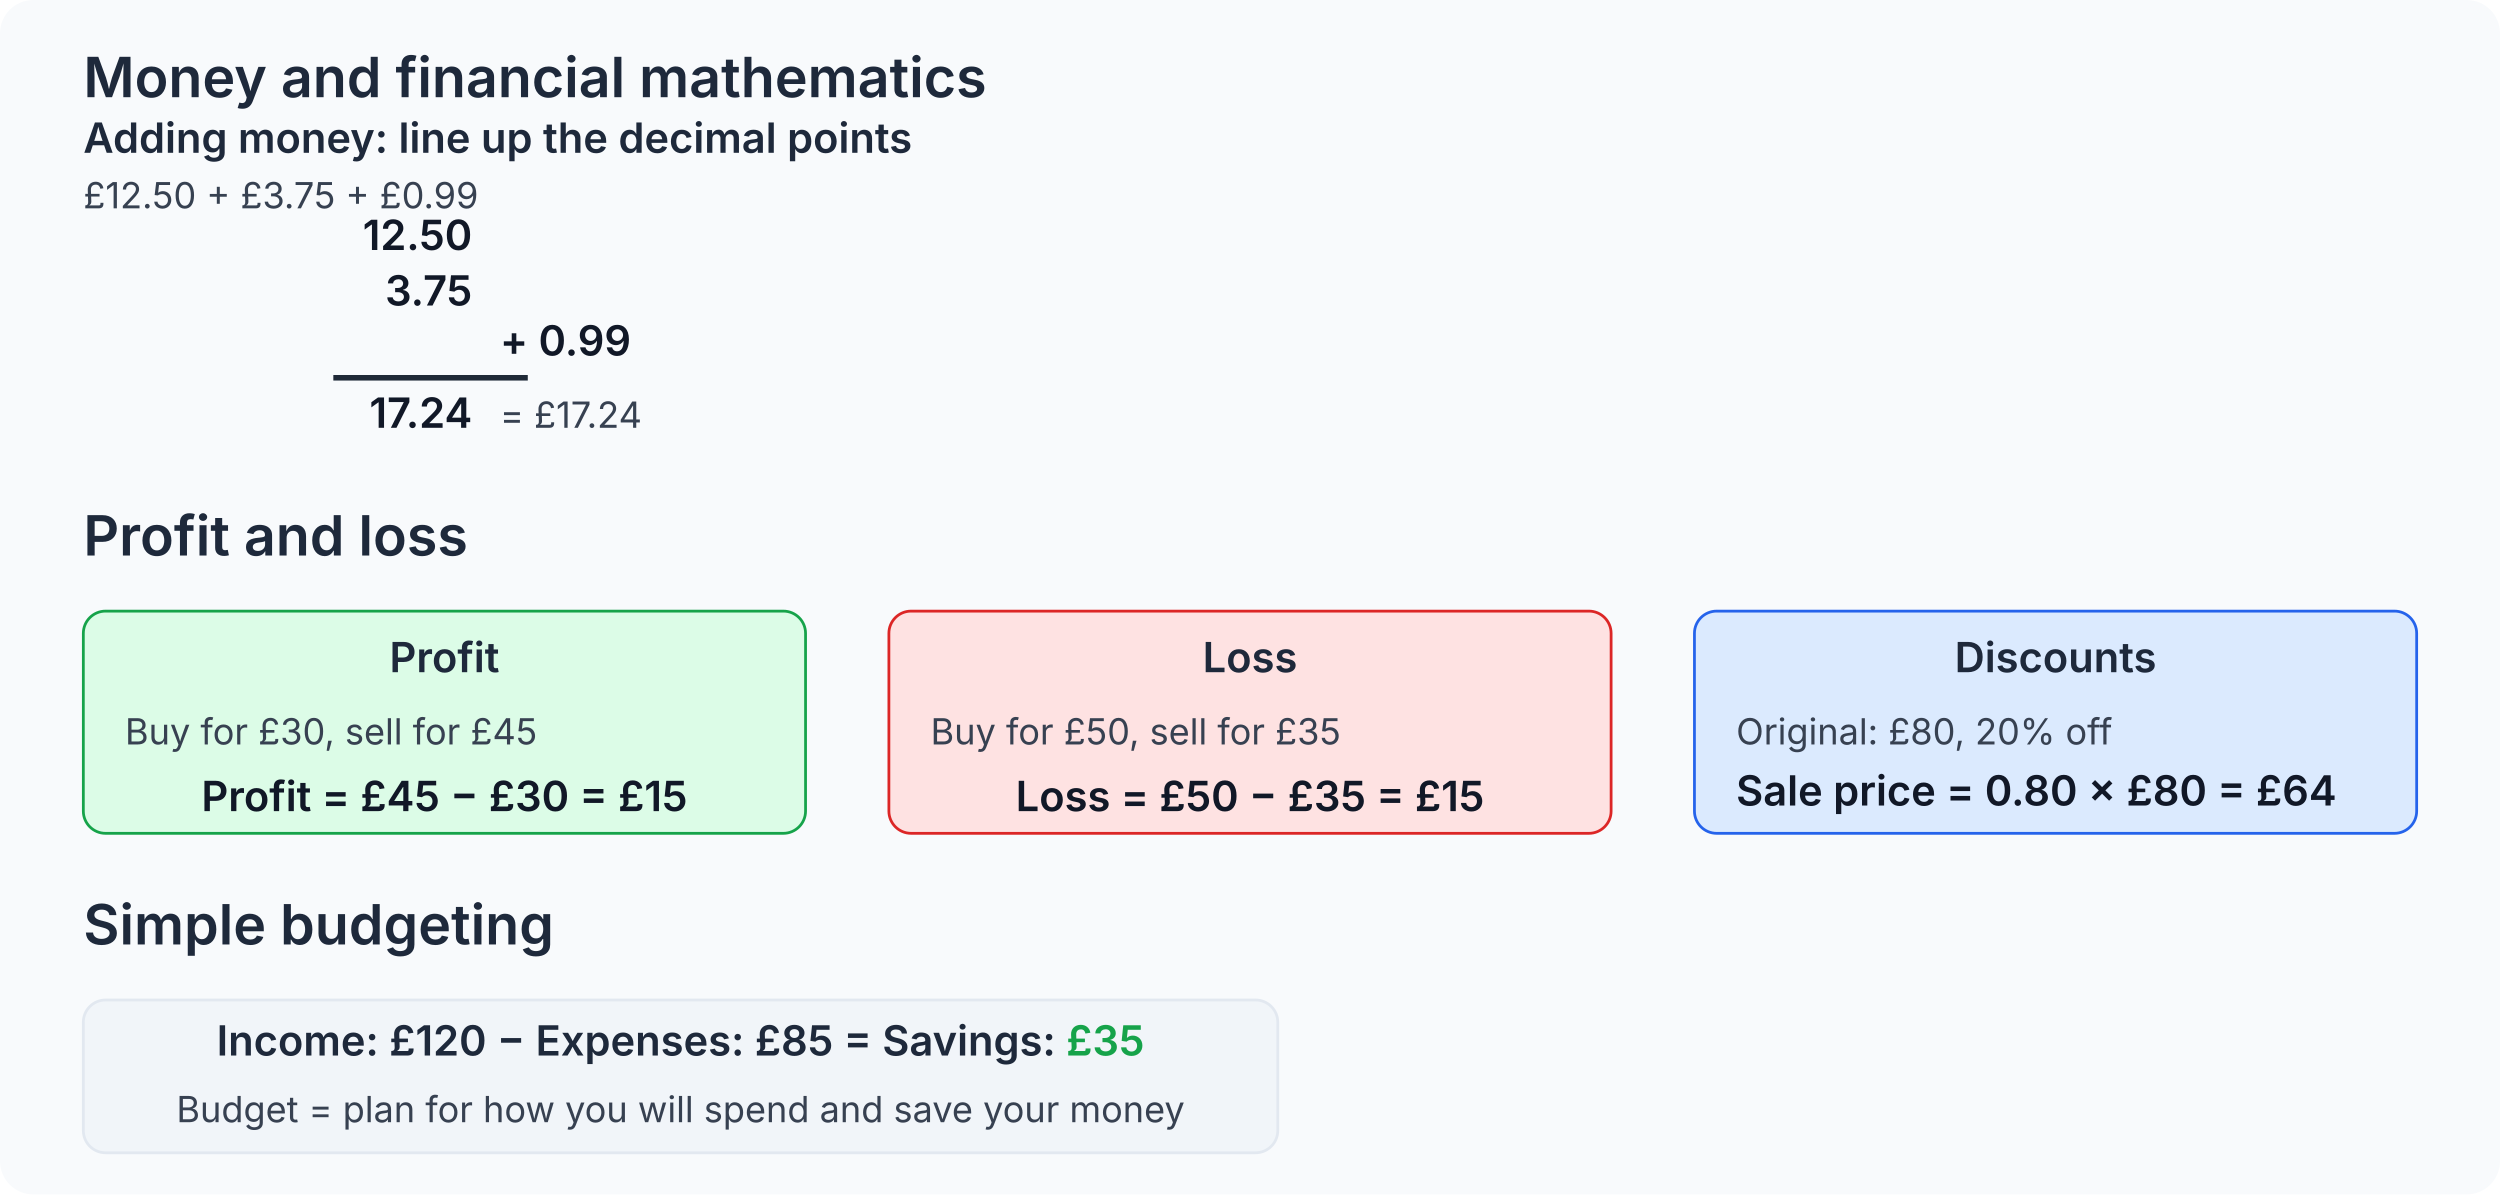
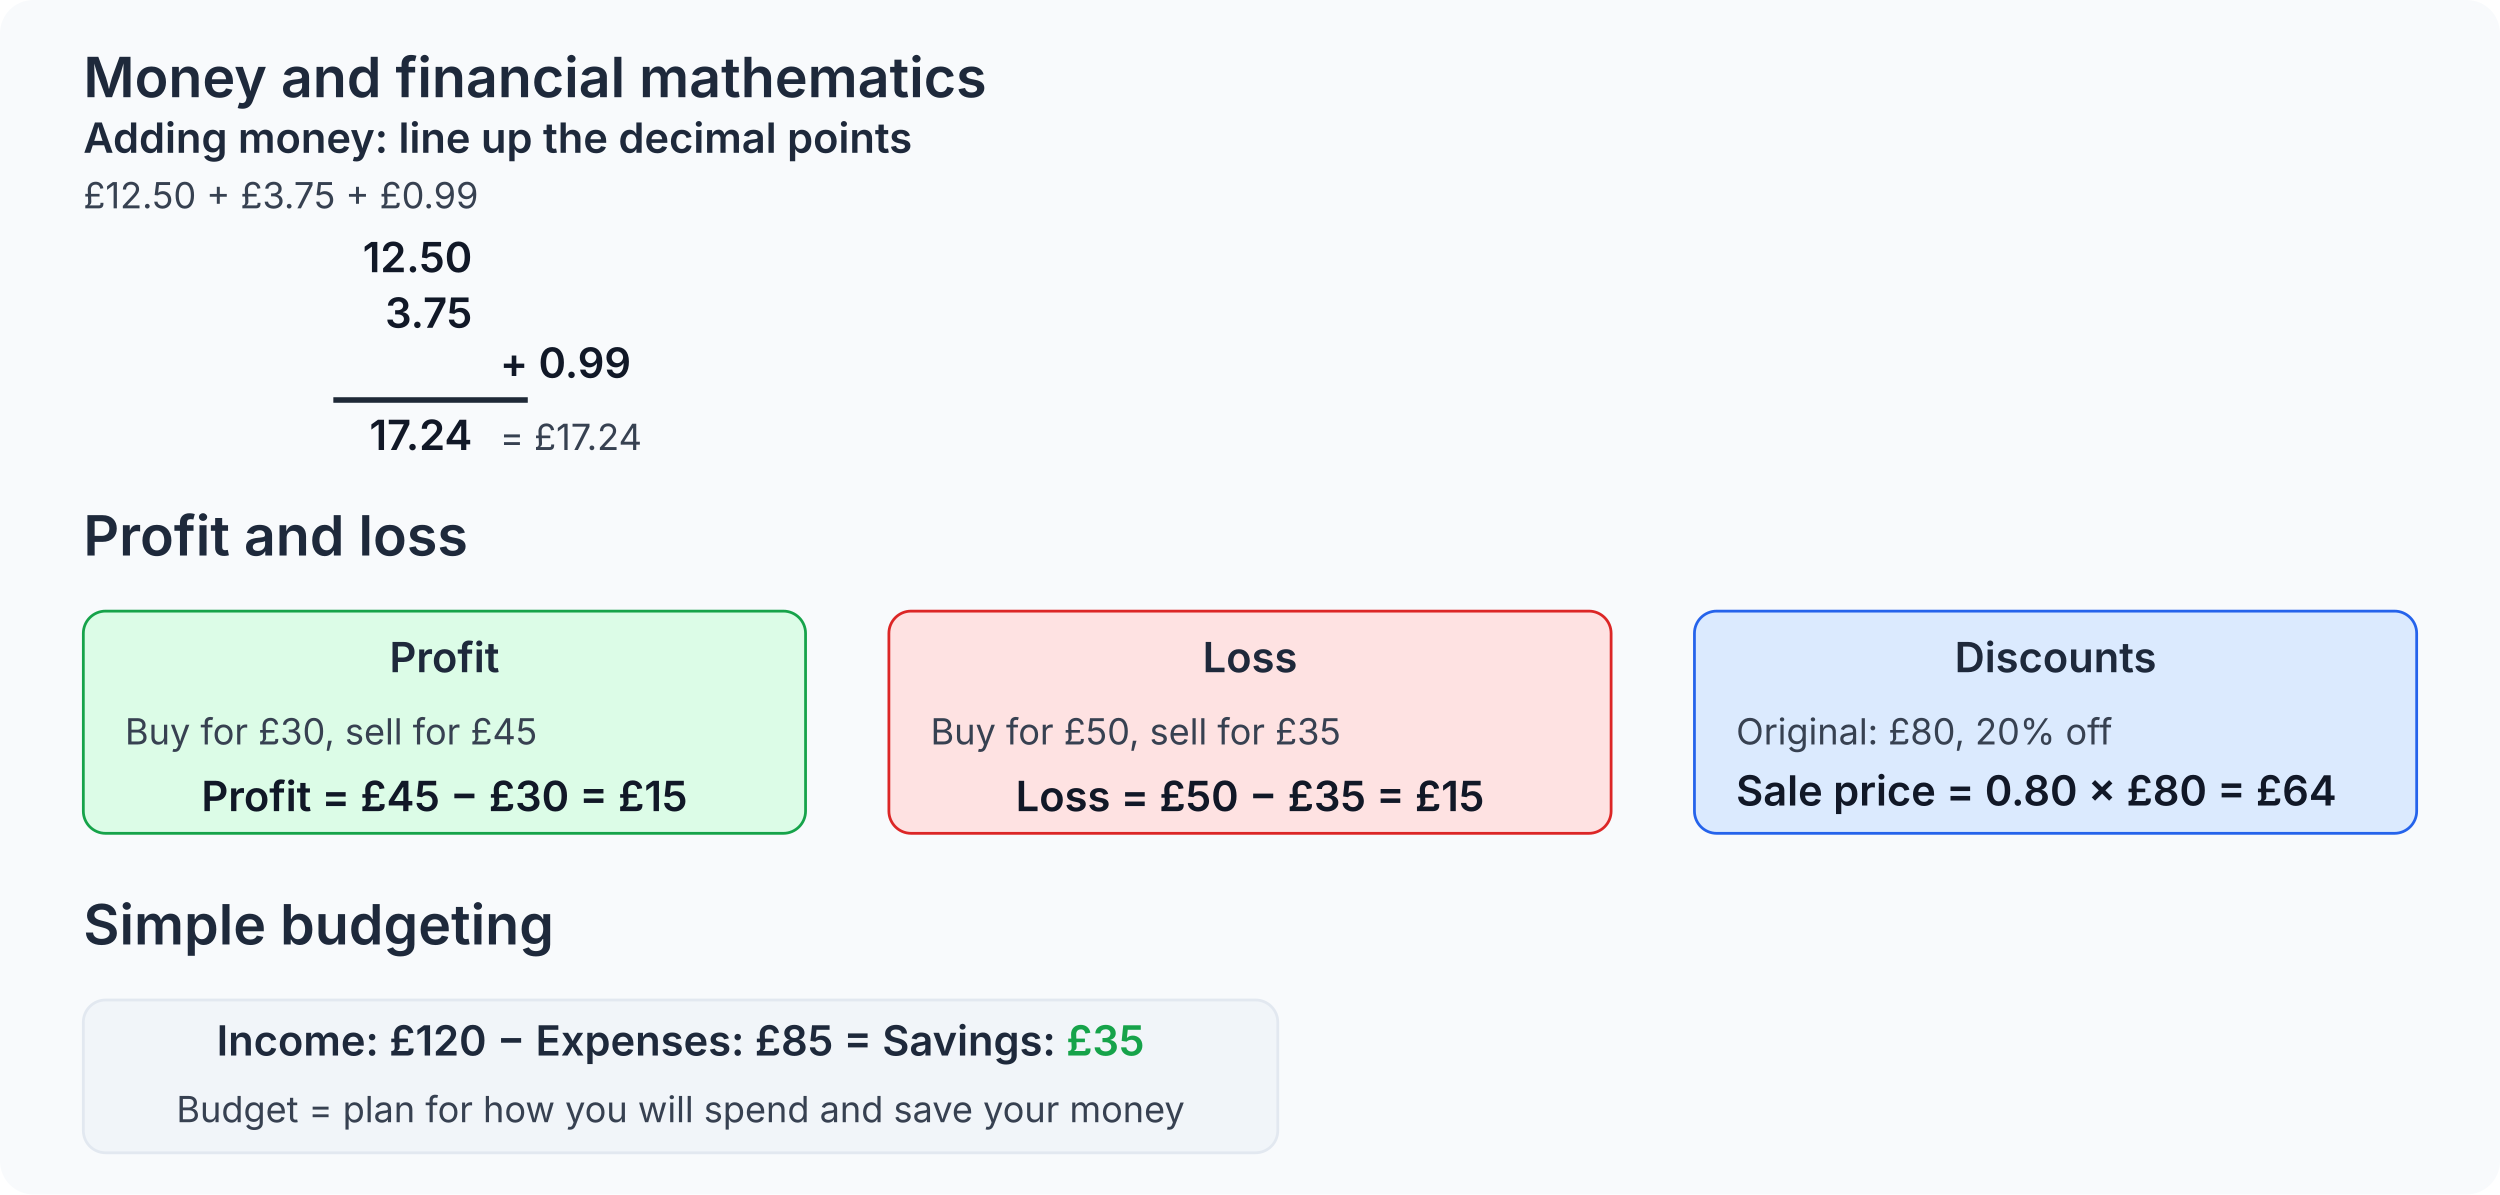
<svg xmlns="http://www.w3.org/2000/svg" viewBox="0 0 900 430" role="img" aria-labelledby="title desc">
  <style>
    text { font-family: system-ui, -apple-system, sans-serif; }
    .heading { font-size: 20px; font-weight: 600; fill: #1e293b; }
    .subhead { font-size: 15px; font-weight: 600; fill: #1e293b; }
    .label { font-size: 13px; fill: #374151; }
    .math { font-size: 15px; fill: #111827; font-weight: 600; }
  </style>
  <rect width="900" height="430" fill="#f8fafc" rx="12" />
  <text x="30" y="35" class="heading">Money and financial mathematics</text>
  <g transform="translate(30, 55)">
    <text x="0" y="0" class="subhead">Adding money: line up the decimal points</text>
    <text x="0" y="20" class="label">£12.50 + £3.75 + £0.99</text>
  </g>
-   <g transform="translate(50, 90)">
+   <g transform="translate(50, 98)">
    <text x="120" y="0" class="math" text-anchor="end">12.50</text>
    <text x="120" y="20" class="math" text-anchor="end">3.75</text>
    <text x="130" y="38" class="math">+   0.99</text>
    <line x1="70" y1="46" x2="140" y2="46" stroke="#1f2937" stroke-width="2" />
    <text x="120" y="64" class="math" text-anchor="end" fill="#2563eb">17.24</text>
    <text x="130" y="64" class="label" fill="#2563eb">= £17.24</text>
  </g>
  <text x="30" y="200" class="heading">Profit and loss</text>
  <g transform="translate(30, 220)">
    <rect x="0" y="0" width="260" height="80" rx="8" fill="#dcfce7" stroke="#16a34a" stroke-width="1" />
    <text x="130" y="22" class="subhead" text-anchor="middle" fill="#166534">Profit</text>
    <text x="15" y="48" class="label">Buy for £30, sell for £45</text>
    <text x="130" y="72" class="math" text-anchor="middle" fill="#16a34a">Profit = £45 − £30 = £15</text>
  </g>
  <g transform="translate(320, 220)">
    <rect x="0" y="0" width="260" height="80" rx="8" fill="#fee2e2" stroke="#dc2626" stroke-width="1" />
    <text x="130" y="22" class="subhead" text-anchor="middle" fill="#991b1b">Loss</text>
    <text x="15" y="48" class="label">Buy for £50, sell for £35</text>
    <text x="130" y="72" class="math" text-anchor="middle" fill="#dc2626">Loss = £50 − £35 = £15</text>
  </g>
  <g transform="translate(610, 220)">
    <rect x="0" y="0" width="260" height="80" rx="8" fill="#dbeafe" stroke="#2563eb" stroke-width="1" />
    <text x="130" y="22" class="subhead" text-anchor="middle">Discounts</text>
    <text x="15" y="48" class="label">Original: £80, 20% off</text>
    <text x="15" y="70" class="math" fill="#2563eb">Sale price = 0.80 × £80 = £64</text>
  </g>
  <text x="30" y="340" class="heading">Simple budgeting</text>
  <g transform="translate(30, 360)">
    <rect x="0" y="0" width="430" height="55" rx="8" fill="#f1f5f9" stroke="#e2e8f0" stroke-width="1" />
    <text x="215" y="20" class="subhead" text-anchor="middle">Income: £120  −  Expenses: £85  =  Savings: <tspan fill="#16a34a" font-weight="600">£35</tspan>
    </text>
    <text x="215" y="44" class="label" text-anchor="middle">Budget = plan for how you will spend and save your money</text>
  </g>
</svg>
